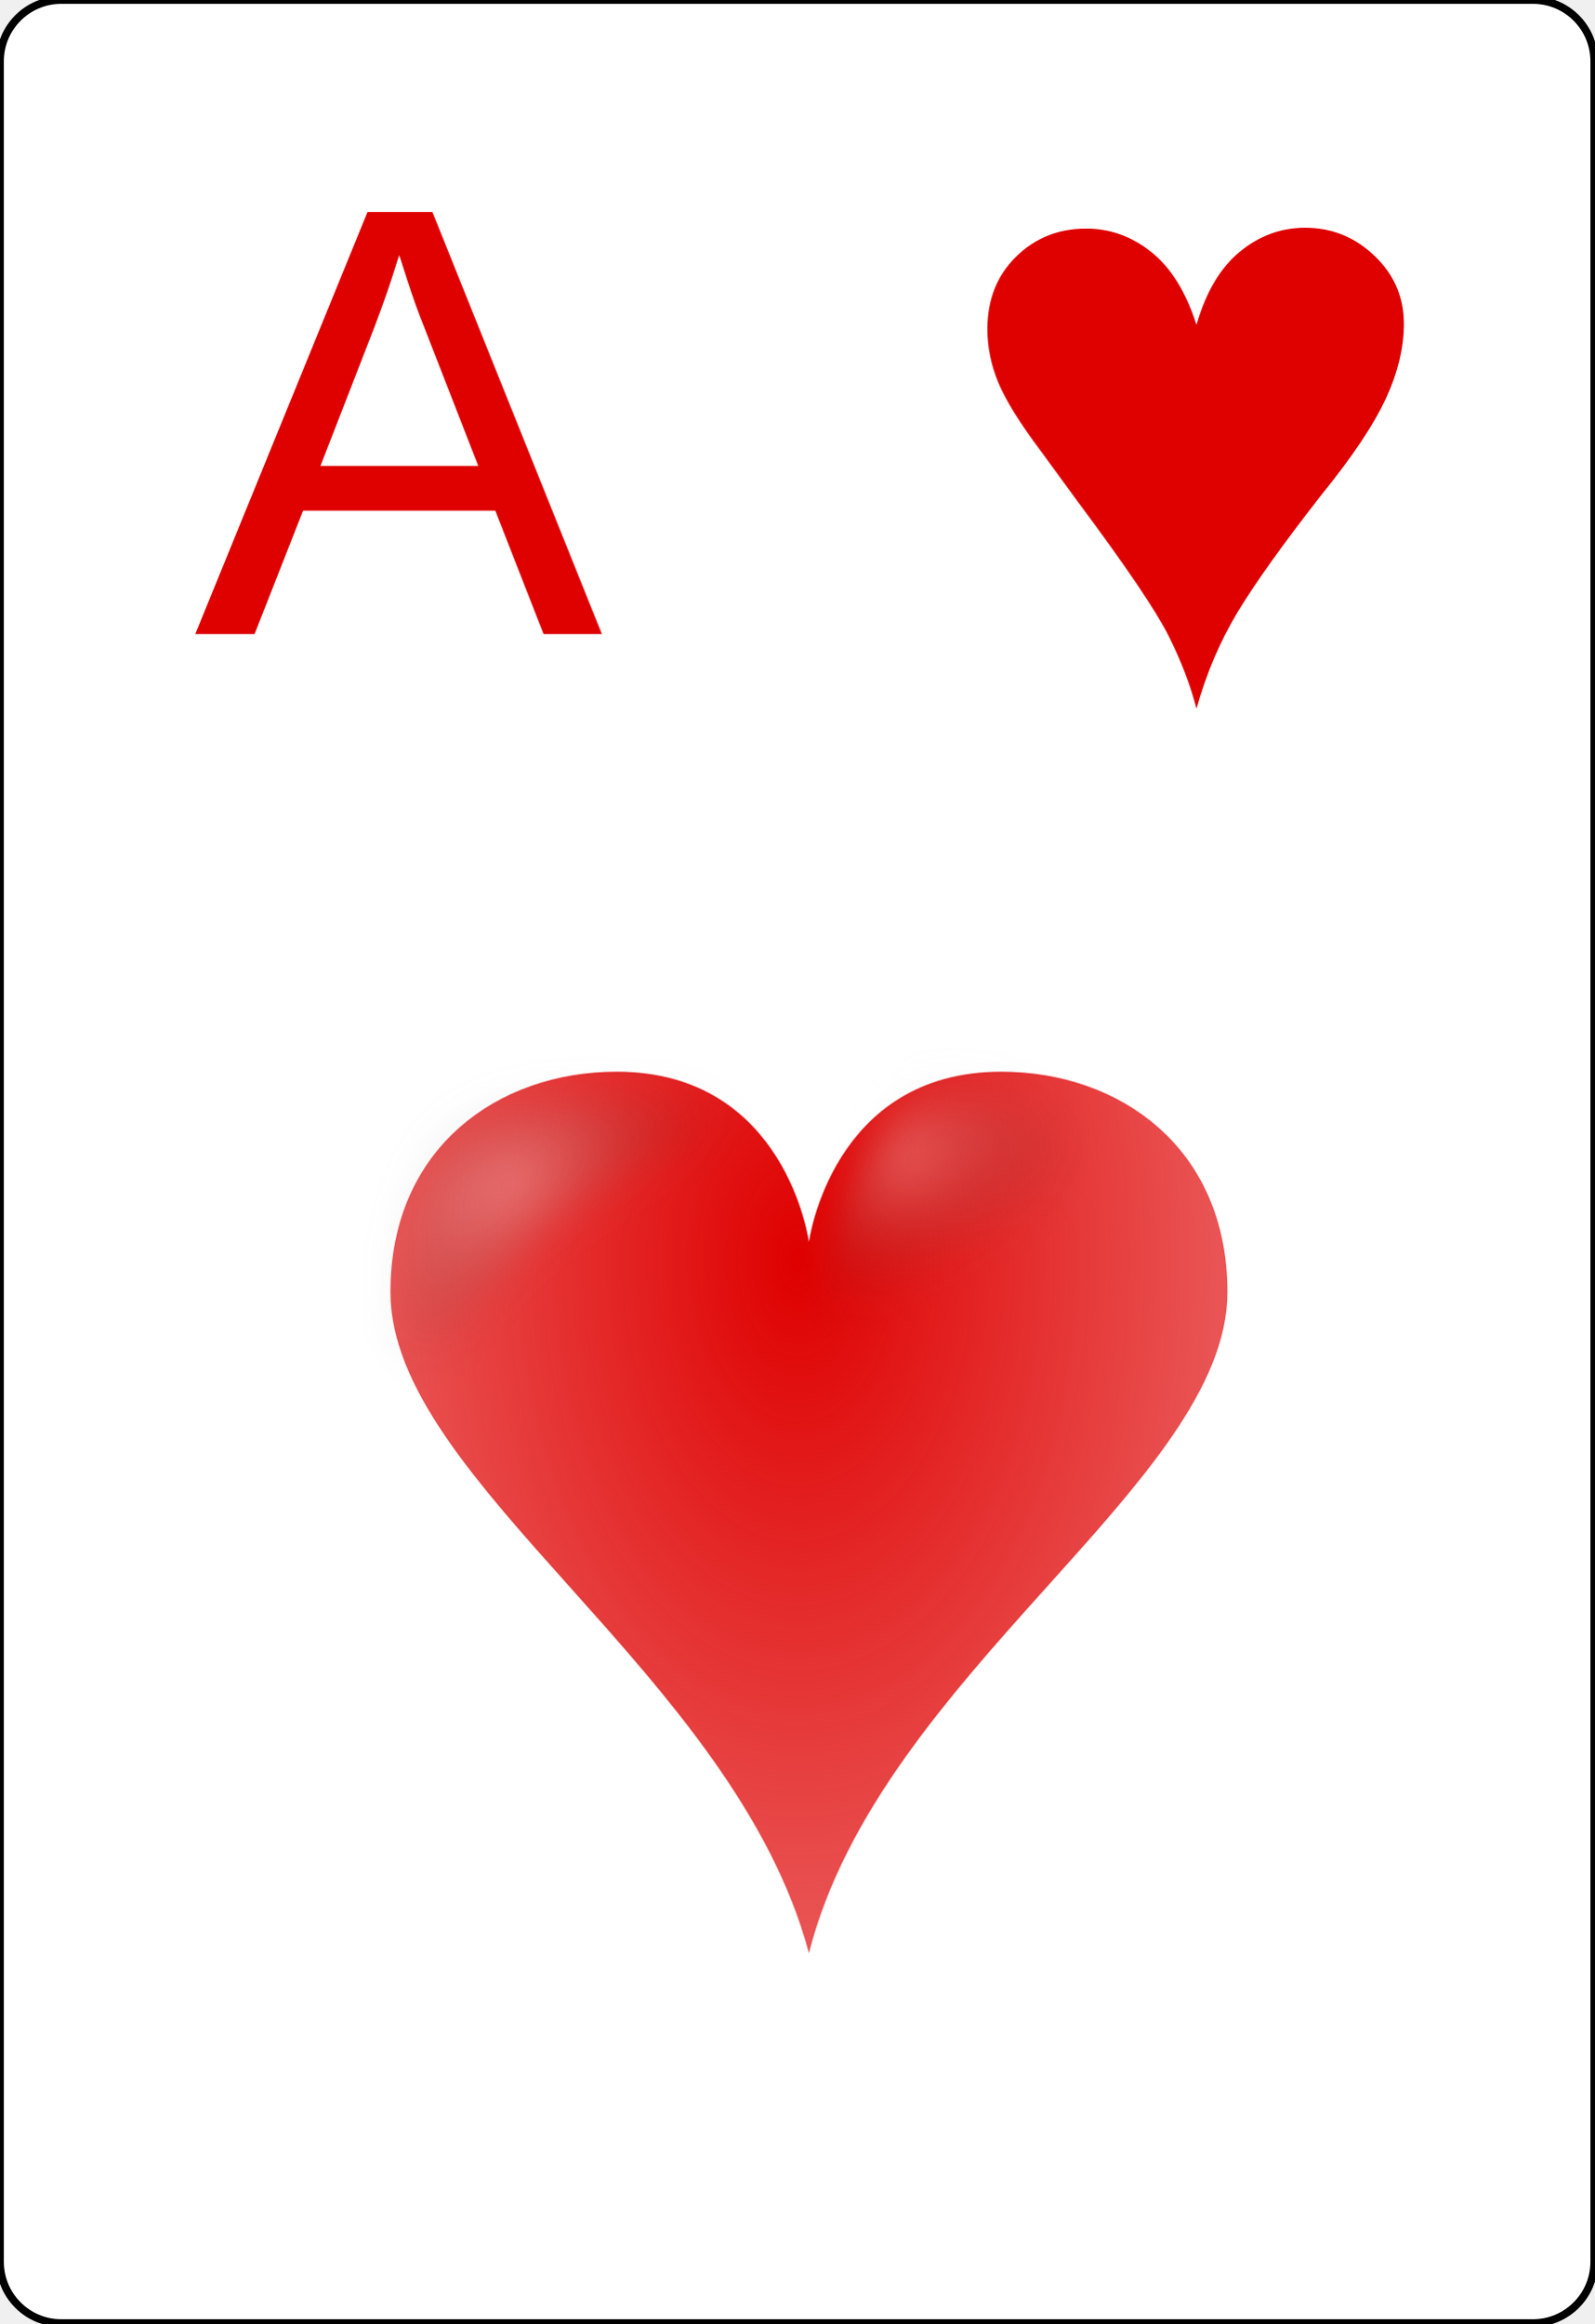
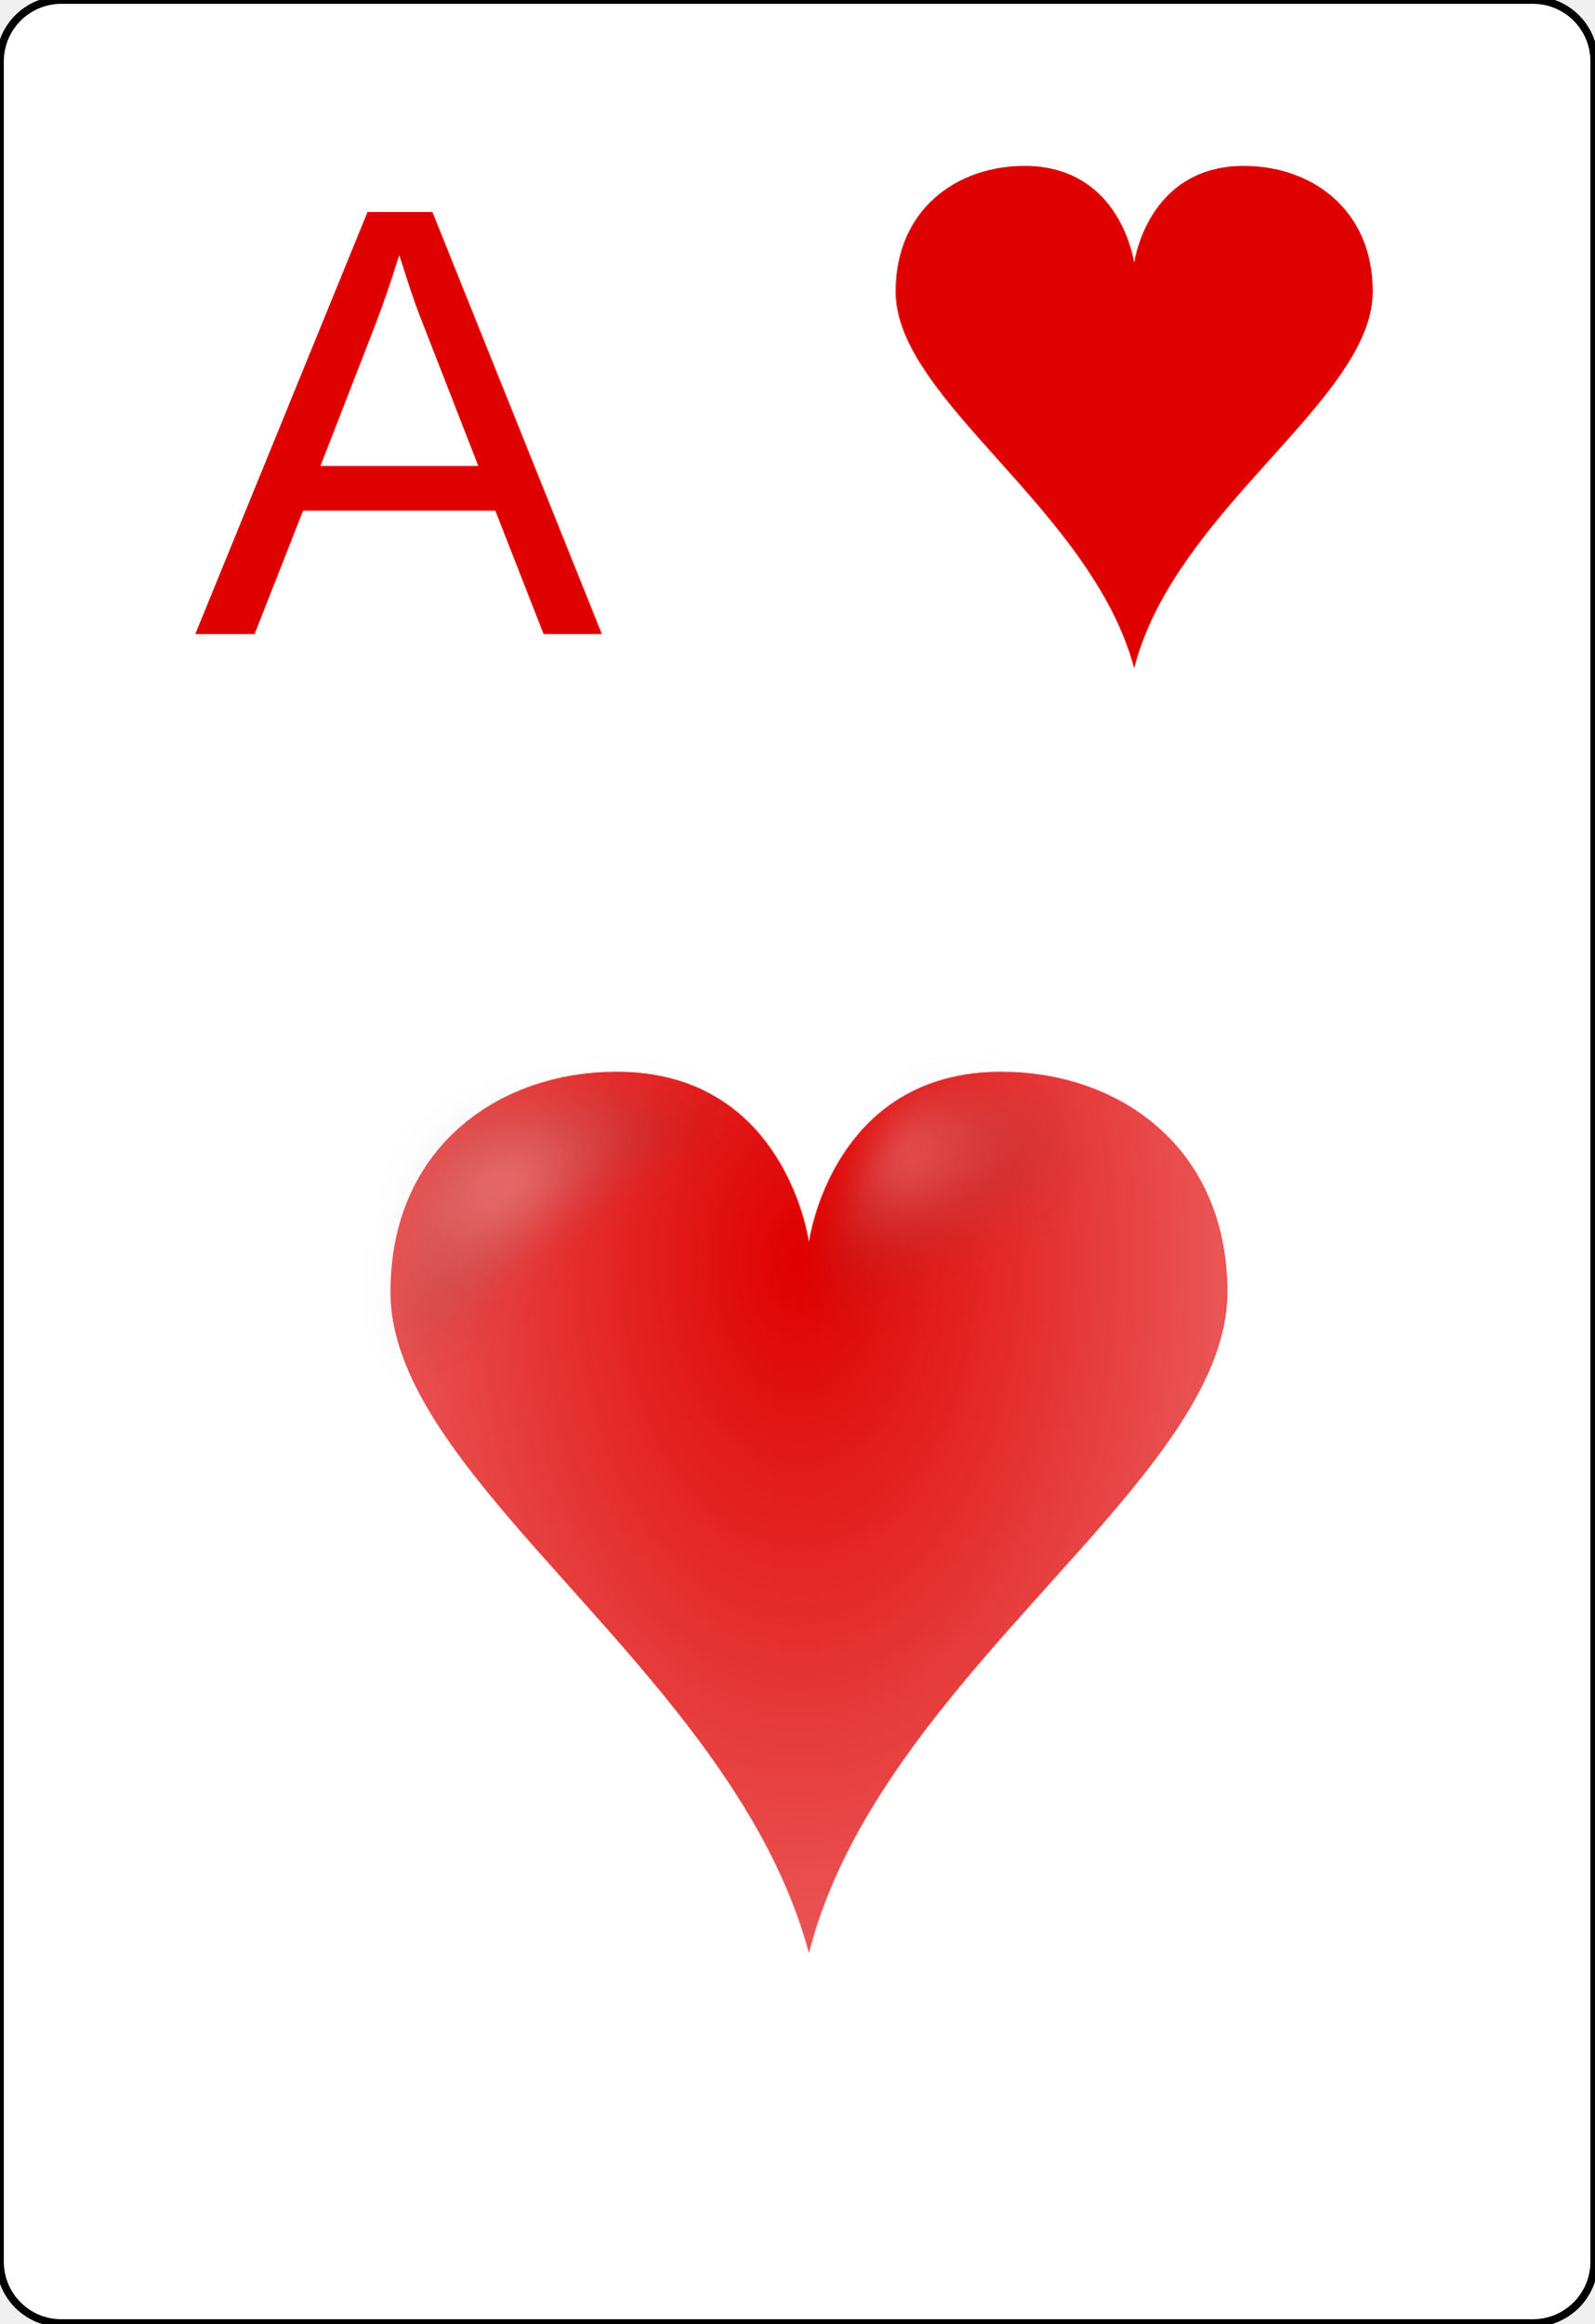
<svg xmlns="http://www.w3.org/2000/svg" xmlns:xlink="http://www.w3.org/1999/xlink" width="208" height="303" viewBox="0 0 208 303">
  <defs>
    <radialGradient xlink:href="#linearGradient3773" id="radialGradient3781" cx="-0.158" cy="-8.835" fx="-0.158" fy="-8.835" r="8" gradientTransform="matrix(-1.584269,-0.02349808,0.03071979,-2.477574,-0.2485638,-26.71351)" gradientUnits="userSpaceOnUse" />
    <linearGradient id="linearGradient3773">
      <stop style="stop-color:#000000;stop-opacity:1;" offset="0" />
      <stop style="stop-color:#000000;stop-opacity:0.649;" offset="1" />
    </linearGradient>
    <radialGradient xlink:href="#linearGradient3773" id="radialGradient3957" cx="-0.158" cy="-8.835" fx="-0.158" fy="-8.835" r="8" gradientTransform="matrix(-1.584269,-0.02349808,0.03071979,-2.477574,-0.2485638,-26.71351)" gradientUnits="userSpaceOnUse" />
    <linearGradient id="linearGradient3959">
      <stop style="stop-color:#000000;stop-opacity:1;" offset="0" />
      <stop style="stop-color:#000000;stop-opacity:0.649;" offset="1" />
    </linearGradient>
    <radialGradient r="81.903" fy="509.476" fx="168.025" cy="509.476" cx="168.025" gradientTransform="matrix(1.25656,-0.7774064,0.3366382,0.5361257,-221.2021,359.2426)" gradientUnits="userSpaceOnUse" id="radialGradient3975" xlink:href="#linearGradient3784-4" />
    <linearGradient id="linearGradient3784-4">
      <stop style="stop-color:#ffffff;stop-opacity:0.435;" offset="0" />
      <stop style="stop-color:#000000;stop-opacity:0;" offset="1" />
    </linearGradient>
    <radialGradient xlink:href="#linearGradient3784-4-5" id="radialGradient3929" gradientUnits="userSpaceOnUse" gradientTransform="matrix(1.25656,-0.7774064,0.3366382,0.5361257,-221.2021,359.2426)" cx="168.025" cy="509.476" fx="168.025" fy="509.476" r="81.903" />
    <linearGradient id="linearGradient3784-4-5">
      <stop style="stop-color:#ffffff;stop-opacity:0.489;" offset="0" />
      <stop style="stop-color:#000000;stop-opacity:0;" offset="1" />
    </linearGradient>
    <radialGradient xlink:href="#linearGradient3784-4-1" id="radialGradient3927" gradientUnits="userSpaceOnUse" gradientTransform="matrix(1.25656,-0.7774064,0.3366382,0.5361257,-221.2021,359.2426)" cx="168.025" cy="509.476" fx="168.025" fy="509.476" r="81.903" />
    <linearGradient id="linearGradient3784-4-1">
      <stop style="stop-color:#ffffff;stop-opacity:0.237;" offset="0" />
      <stop style="stop-color:#000000;stop-opacity:0;" offset="1" />
    </linearGradient>
    <radialGradient xlink:href="#linearGradient3768" id="radialGradient3776" cx="-0.206" cy="-4.579" fx="-0.206" fy="-4.579" r="8" gradientTransform="matrix(-1,0,0,-1.720176,-0.4120407,-13.02719)" gradientUnits="userSpaceOnUse" />
    <linearGradient id="linearGradient3768">
      <stop style="stop-color:#df0000;stop-opacity:1;" offset="0" />
      <stop style="stop-color:#df0000;stop-opacity:0.672;" offset="1" />
    </linearGradient>
    <radialGradient r="81.903" fy="511.223" fx="171.487" cy="511.223" cx="171.487" gradientTransform="matrix(1.152989,-0.6739155,0.3948202,0.6754904,-233.6326,270.4008)" gradientUnits="userSpaceOnUse" id="radialGradient4013" xlink:href="#linearGradient3784-4-6" />
    <linearGradient id="linearGradient3784-4-6">
      <stop style="stop-color:#ffffff;stop-opacity:0.313;" offset="0" />
      <stop style="stop-color:#000000;stop-opacity:0;" offset="1" />
    </linearGradient>
    <filter color-interpolation-filters="sRGB" id="filter3834-6" x="-0.139" width="1.279" y="-0.162" height="1.325">
      <feGaussianBlur stdDeviation="9.511" />
    </filter>
    <radialGradient r="81.903" fy="492.632" fx="159.354" cy="492.632" cx="159.354" gradientTransform="matrix(1.089478,-0.715138,0.4464527,0.6562658,-244.9333,290.9185)" gradientUnits="userSpaceOnUse" id="radialGradient4013-8" xlink:href="#linearGradient3784-4-2" />
    <linearGradient id="linearGradient3784-4-2">
      <stop style="stop-color:#ffffff;stop-opacity:0.29;" offset="0" />
      <stop style="stop-color:#000000;stop-opacity:0;" offset="1" />
    </linearGradient>
    <filter color-interpolation-filters="sRGB" id="filter3834-6-3" x="-0.139" width="1.279" y="-0.162" height="1.325">
      <feGaussianBlur stdDeviation="9.511" />
    </filter>
    <radialGradient r="81.903" fy="492.632" fx="159.354" cy="492.632" cx="159.354" gradientTransform="matrix(1.089478,-0.715138,0.4464527,0.6562658,-244.9333,290.9185)" gradientUnits="userSpaceOnUse" id="radialGradient3073" xlink:href="#linearGradient3784-4-2" />
  </defs>
  <rect width="208" height="303" rx="8" fill="#FFFFFF" stroke="#000000" strokeWidth="0.5" />
  <g transform="translate(22.4, 75)">
    <g transform="matrix(0.1968698,0,0,0.1968698,11.54991,16.86967)">
      <g style="stroke:none" transform="matrix(34.67063,0,0,32.44841,363.6508,535.3979)">
        <path d="M 3.676,-9 C 0.433,-9 0,-5.523 0,-5.523 0,-5.523 -0.433,-9 -3.676,-9 -5.946,-9 -8,-7.441 -8,-4.5 -8,-0.614 -1.421,3.294 0,9 1.352,3.299 8,-0.614 8,-4.5 8,-7.441 5.946,-9 3.676,-9 z" style="fill:url(#radialGradient3776);fill-opacity:1;stroke:none" />
      </g>
      <path transform="matrix(1.484247,0,0,1.537104,-80.68896,-450.5936)" d="m 117.301,604.266 c 0,0 -8.068,-94.95 22.857,-122.857 34.761,-31.369 140,-11.429 140,-11.429 0,0 -71.54,24.838 -100,48.571 -27.21,22.692 -62.857,85.714 -62.857,85.714 z" style="fill:url(#radialGradient4013);fill-opacity:1;stroke:none;filter:url(#filter3834-6)" />
      <path transform="matrix(1.153293,0.3378255,-0.3292825,1.401643,422.9377,-451.9048)" d="m 117.301,604.266 c 0,0 -8.068,-94.95 22.857,-122.857 34.761,-31.369 140,-11.429 140,-11.429 0,0 -63.093,37.071 -91.553,60.804 -27.21,22.692 -71.305,73.481 -71.305,73.481 z" style="fill:url(#radialGradient3073);fill-opacity:1;stroke:none;filter:url(#filter3834-6-3)" />
    </g>
  </g>
+   <g transform="scale(1.4) translate(22, -18)">
+     <g transform="matrix(2.779008,0,0,2.600887,83.70107,56.85977)">
+       <path fill="#df0000" d="M 3.676,-9 C 0.433,-9 0,-5.523 0,-5.523 0,-5.523 -0.433,-9 -3.676,-9 -5.946,-9 -8,-7.441 -8,-4.5 -8,-0.614 -1.421,3.294 0,9 1.352,3.299 8,-0.614 8,-4.5 8,-7.441 5.946,-9 3.676,-9 z" />
+     </g>
+   </g>
  <g fill="#df0000" stroke="none" text-anchor="middle" dominant-baseline="middle" font-family="Arial">
    <text font-size="80" x="52" y="60">A</text>
-     <text font-size="110" x="156" y="60">♥</text>
  </g>
</svg>
